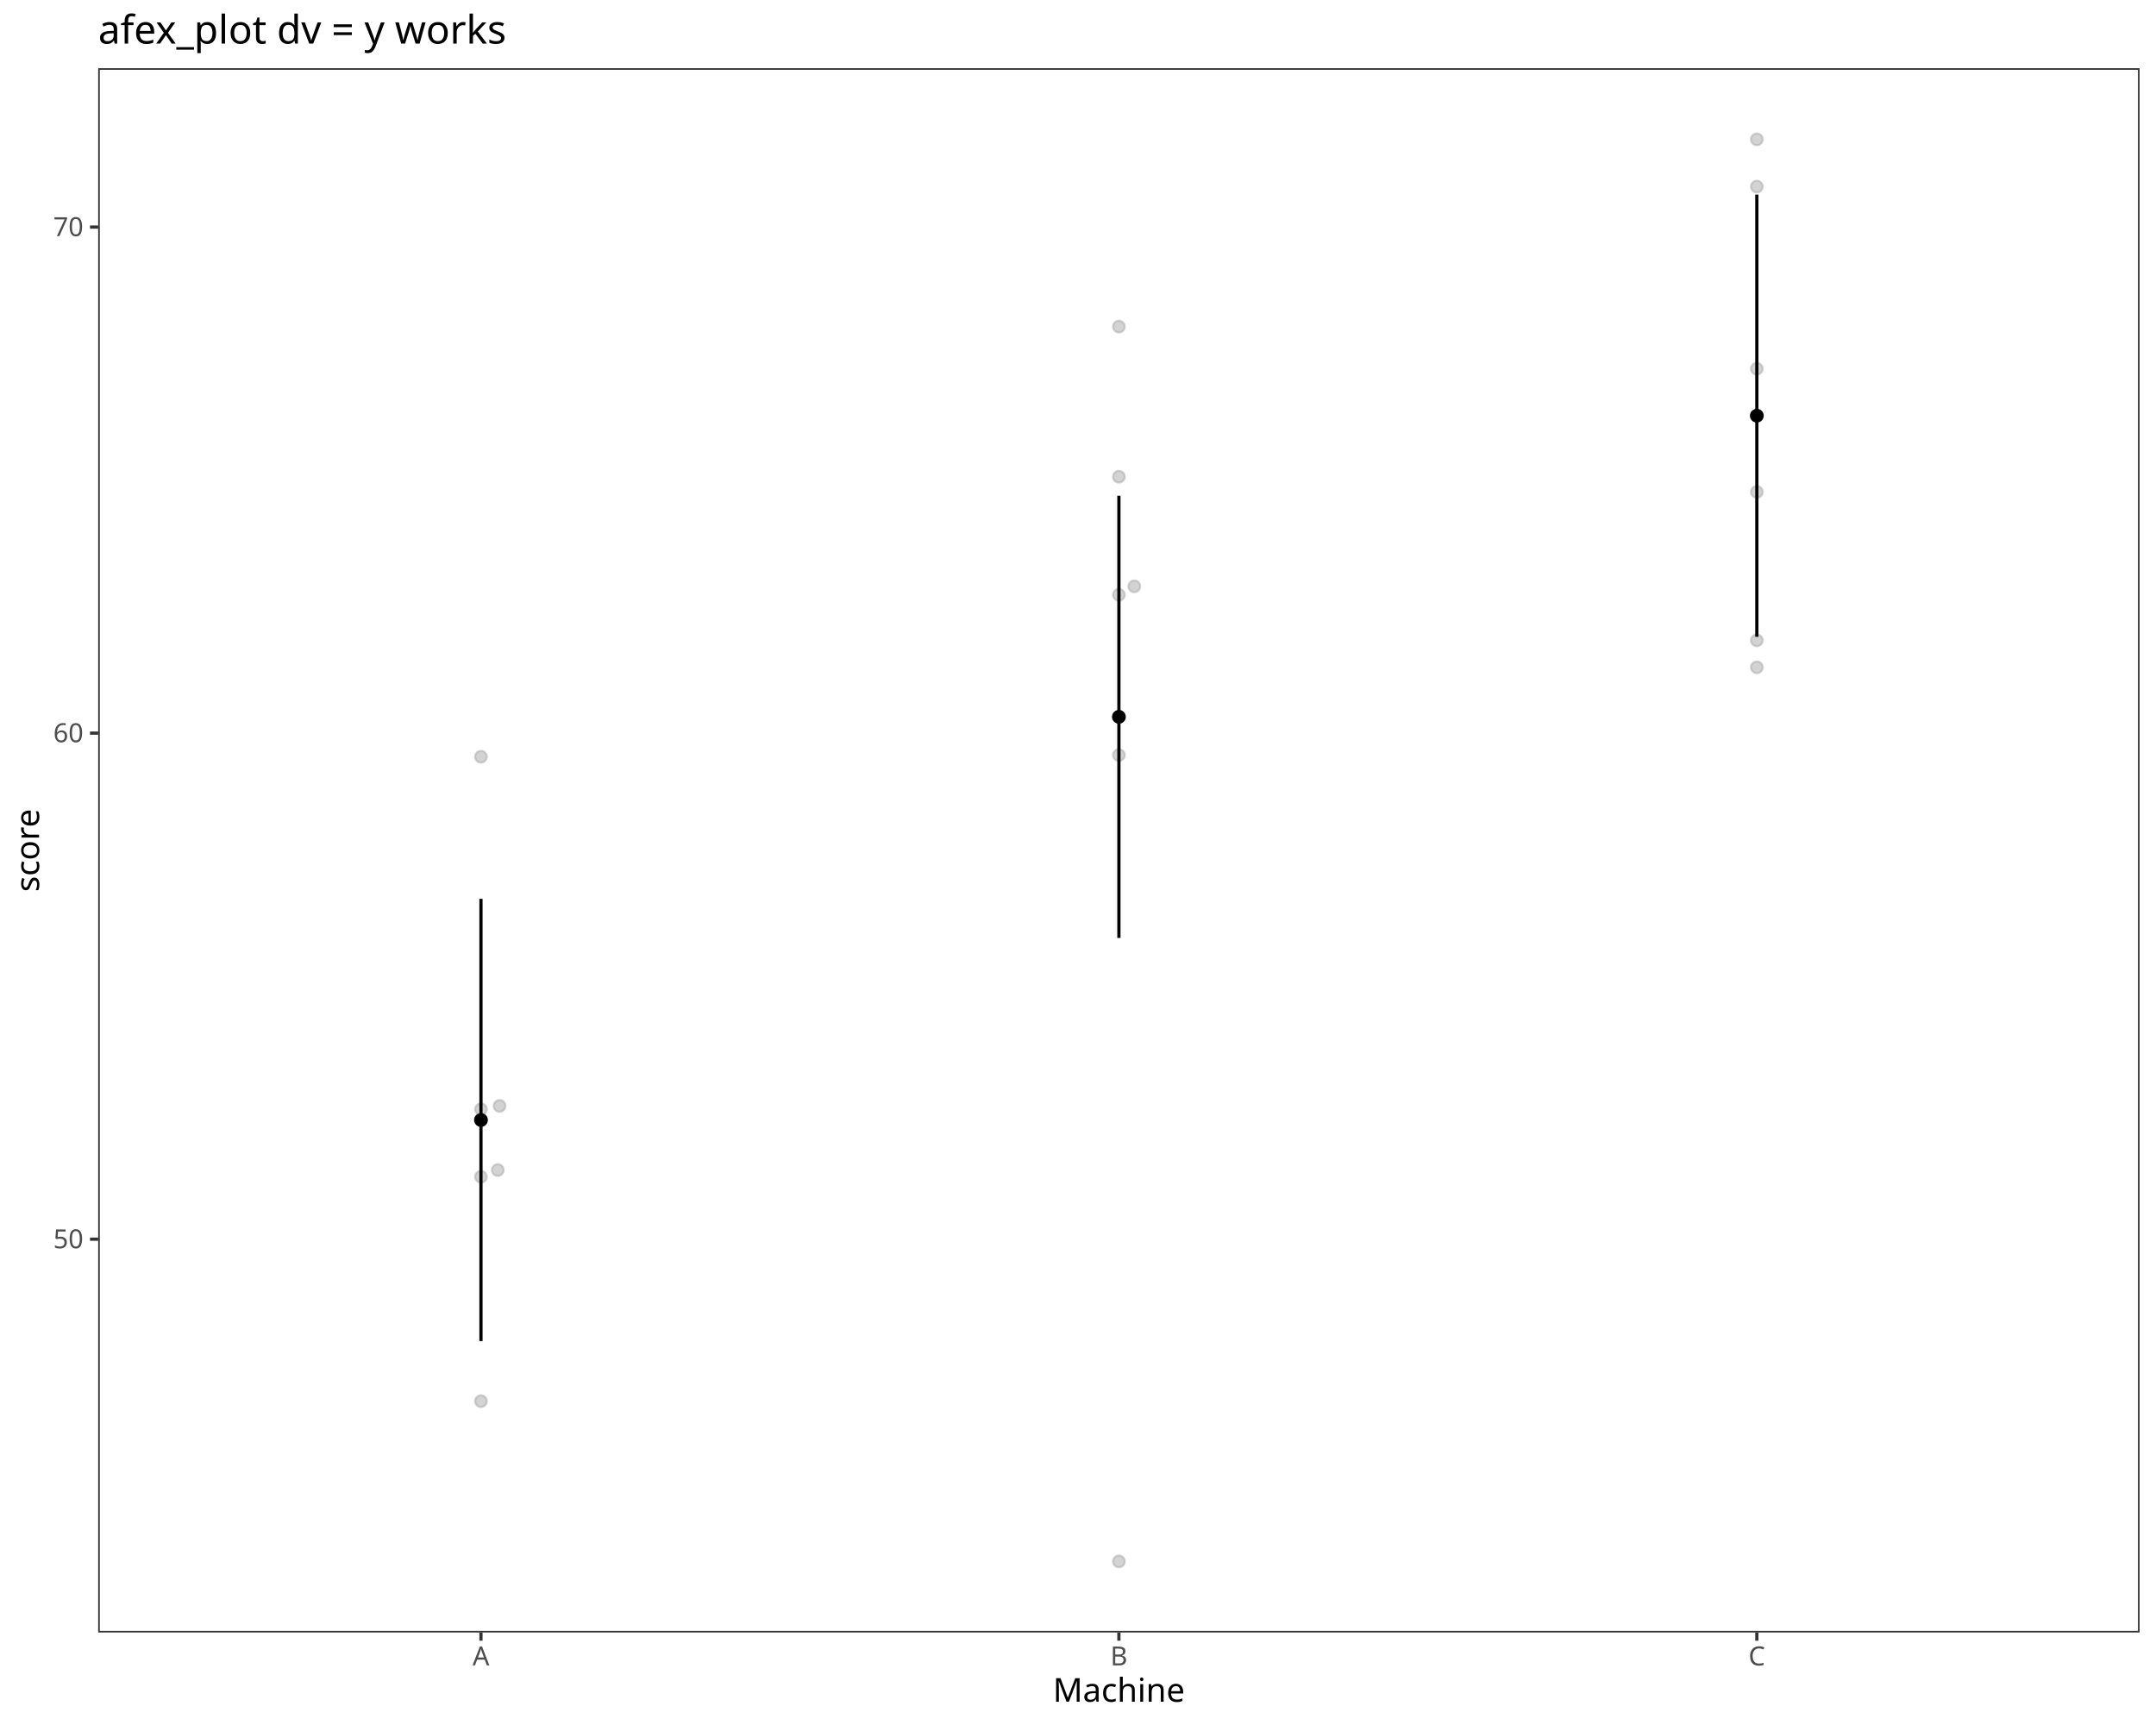
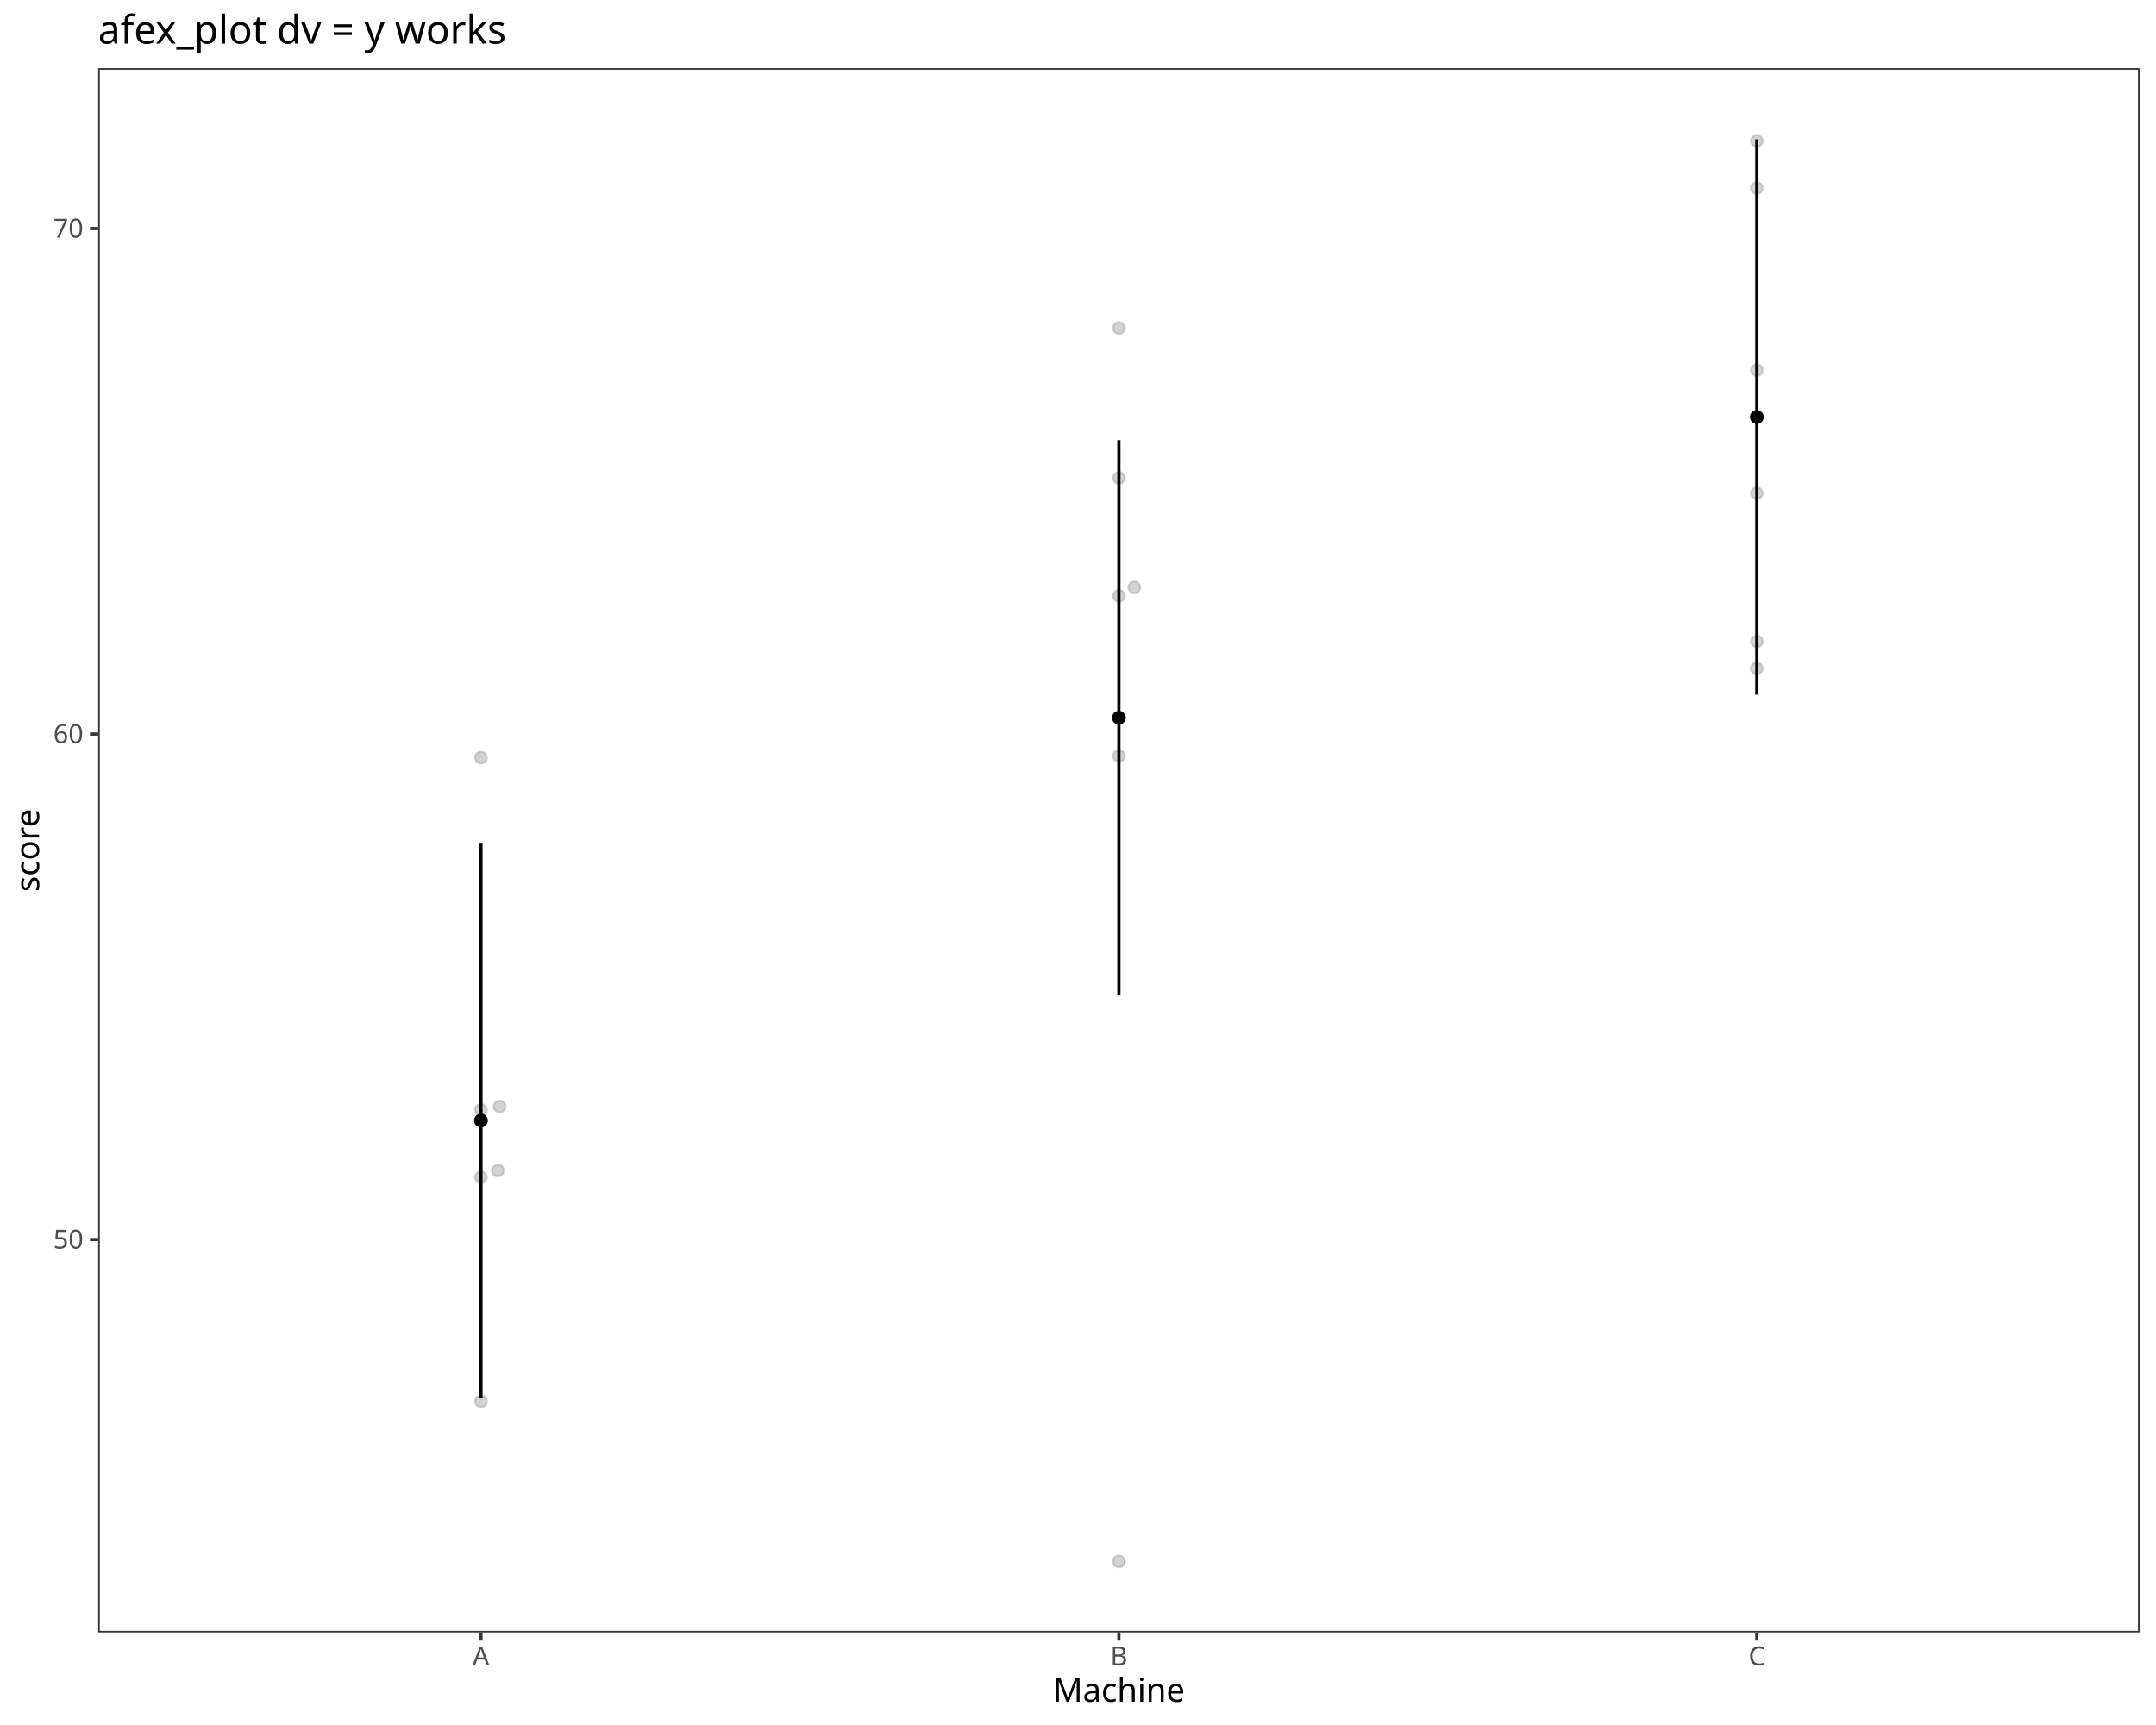
<svg xmlns="http://www.w3.org/2000/svg" class="svglite" data-engine-version="2.0" width="720.00pt" height="576.00pt" viewBox="0 0 720.00 576.00">
  <defs>
    <style type="text/css">
    .svglite line, .svglite polyline, .svglite polygon, .svglite path, .svglite rect, .svglite circle {
      fill: none;
      stroke: #000000;
      stroke-linecap: round;
      stroke-linejoin: round;
      stroke-miterlimit: 10.00;
    }
  </style>
  </defs>
  <rect width="100%" height="100%" style="stroke: none; fill: #FFFFFF;" />
  <defs>
    <clipPath id="cpMC4wMHw3MjAuMDB8MC4wMHw1NzYuMDA=">
      <rect x="0.00" y="0.00" width="720.00" height="576.00" />
    </clipPath>
  </defs>
  <g clip-path="url(#cpMC4wMHw3MjAuMDB8MC4wMHw1NzYuMDA=)">
    <rect x="0.00" y="0.00" width="720.00" height="576.00" style="stroke-width: 1.07; stroke: #FFFFFF; fill: #FFFFFF;" />
  </g>
  <defs>
    <clipPath id="cpMzIuNzl8NzE0LjUyfDIyLjc4fDU0NS4xMQ==">
      <rect x="32.79" y="22.78" width="681.73" height="522.33" />
    </clipPath>
  </defs>
  <g clip-path="url(#cpMzIuNzl8NzE0LjUyfDIyLjc4fDU0NS4xMQ==)">
    <rect x="32.79" y="22.78" width="681.73" height="522.33" style="stroke-width: 1.07; stroke: none; fill: #FFFFFF;" />
-     <circle cx="166.83" cy="369.28" r="1.95" style="stroke-width: 0.71; stroke: #A9A9A9; stroke-opacity: 0.50; fill: #A9A9A9; fill-opacity: 0.50;" />
-     <circle cx="160.62" cy="370.41" r="1.95" style="stroke-width: 0.71; stroke: #A9A9A9; stroke-opacity: 0.50; fill: #A9A9A9; fill-opacity: 0.50;" />
-     <circle cx="160.62" cy="252.69" r="1.95" style="stroke-width: 0.71; stroke: #A9A9A9; stroke-opacity: 0.50; fill: #A9A9A9; fill-opacity: 0.50;" />
-     <circle cx="160.62" cy="392.94" r="1.95" style="stroke-width: 0.71; stroke: #A9A9A9; stroke-opacity: 0.50; fill: #A9A9A9; fill-opacity: 0.50;" />
-     <circle cx="166.24" cy="390.69" r="1.95" style="stroke-width: 0.71; stroke: #A9A9A9; stroke-opacity: 0.50; fill: #A9A9A9; fill-opacity: 0.50;" />
-     <circle cx="160.62" cy="467.86" r="1.95" style="stroke-width: 0.71; stroke: #A9A9A9; stroke-opacity: 0.50; fill: #A9A9A9; fill-opacity: 0.50;" />
-     <circle cx="378.80" cy="195.79" r="1.95" style="stroke-width: 0.71; stroke: #A9A9A9; stroke-opacity: 0.50; fill: #A9A9A9; fill-opacity: 0.50;" />
-     <circle cx="373.66" cy="252.12" r="1.95" style="stroke-width: 0.71; stroke: #A9A9A9; stroke-opacity: 0.50; fill: #A9A9A9; fill-opacity: 0.50;" />
-     <circle cx="373.66" cy="109.05" r="1.95" style="stroke-width: 0.71; stroke: #A9A9A9; stroke-opacity: 0.50; fill: #A9A9A9; fill-opacity: 0.50;" />
-     <circle cx="373.66" cy="198.61" r="1.95" style="stroke-width: 0.71; stroke: #A9A9A9; stroke-opacity: 0.50; fill: #A9A9A9; fill-opacity: 0.50;" />
-     <circle cx="373.66" cy="159.18" r="1.95" style="stroke-width: 0.71; stroke: #A9A9A9; stroke-opacity: 0.50; fill: #A9A9A9; fill-opacity: 0.50;" />
+     <circle cx="166.83" cy="369.46" r="1.95" style="stroke-width: 0.71; stroke: #A9A9A9; stroke-opacity: 0.50; fill: #A9A9A9; fill-opacity: 0.50;" />
+     <circle cx="160.62" cy="370.58" r="1.95" style="stroke-width: 0.71; stroke: #A9A9A9; stroke-opacity: 0.50; fill: #A9A9A9; fill-opacity: 0.50;" />
+     <circle cx="160.62" cy="252.99" r="1.95" style="stroke-width: 0.71; stroke: #A9A9A9; stroke-opacity: 0.50; fill: #A9A9A9; fill-opacity: 0.50;" />
+     <circle cx="160.62" cy="393.09" r="1.95" style="stroke-width: 0.71; stroke: #A9A9A9; stroke-opacity: 0.50; fill: #A9A9A9; fill-opacity: 0.50;" />
+     <circle cx="166.25" cy="390.84" r="1.95" style="stroke-width: 0.71; stroke: #A9A9A9; stroke-opacity: 0.50; fill: #A9A9A9; fill-opacity: 0.50;" />
+     <circle cx="160.62" cy="467.92" r="1.95" style="stroke-width: 0.71; stroke: #A9A9A9; stroke-opacity: 0.50; fill: #A9A9A9; fill-opacity: 0.50;" />
+     <circle cx="378.81" cy="196.16" r="1.95" style="stroke-width: 0.71; stroke: #A9A9A9; stroke-opacity: 0.50; fill: #A9A9A9; fill-opacity: 0.50;" />
+     <circle cx="373.66" cy="252.43" r="1.95" style="stroke-width: 0.71; stroke: #A9A9A9; stroke-opacity: 0.50; fill: #A9A9A9; fill-opacity: 0.50;" />
+     <circle cx="373.66" cy="109.52" r="1.95" style="stroke-width: 0.71; stroke: #A9A9A9; stroke-opacity: 0.50; fill: #A9A9A9; fill-opacity: 0.50;" />
+     <circle cx="373.66" cy="198.98" r="1.95" style="stroke-width: 0.71; stroke: #A9A9A9; stroke-opacity: 0.50; fill: #A9A9A9; fill-opacity: 0.50;" />
+     <circle cx="373.66" cy="159.59" r="1.95" style="stroke-width: 0.71; stroke: #A9A9A9; stroke-opacity: 0.50; fill: #A9A9A9; fill-opacity: 0.50;" />
    <circle cx="373.66" cy="521.37" r="1.95" style="stroke-width: 0.71; stroke: #A9A9A9; stroke-opacity: 0.50; fill: #A9A9A9; fill-opacity: 0.50;" />
-     <circle cx="586.70" cy="123.13" r="1.95" style="stroke-width: 0.71; stroke: #A9A9A9; stroke-opacity: 0.50; fill: #A9A9A9; fill-opacity: 0.50;" />
-     <circle cx="586.70" cy="213.82" r="1.95" style="stroke-width: 0.71; stroke: #A9A9A9; stroke-opacity: 0.50; fill: #A9A9A9; fill-opacity: 0.50;" />
-     <circle cx="586.70" cy="62.30" r="1.95" style="stroke-width: 0.71; stroke: #A9A9A9; stroke-opacity: 0.50; fill: #A9A9A9; fill-opacity: 0.50;" />
-     <circle cx="586.70" cy="164.25" r="1.95" style="stroke-width: 0.71; stroke: #A9A9A9; stroke-opacity: 0.50; fill: #A9A9A9; fill-opacity: 0.50;" />
-     <circle cx="586.70" cy="46.53" r="1.95" style="stroke-width: 0.71; stroke: #A9A9A9; stroke-opacity: 0.50; fill: #A9A9A9; fill-opacity: 0.50;" />
-     <circle cx="586.70" cy="222.83" r="1.95" style="stroke-width: 0.71; stroke: #A9A9A9; stroke-opacity: 0.50; fill: #A9A9A9; fill-opacity: 0.50;" />
-     <circle cx="160.62" cy="373.98" r="1.95" style="stroke-width: 0.71; fill: #000000;" />
-     <circle cx="373.66" cy="239.36" r="1.95" style="stroke-width: 0.71; fill: #000000;" />
-     <circle cx="586.70" cy="138.81" r="1.95" style="stroke-width: 0.71; fill: #000000;" />
-     <polyline points="160.62,300.14 160.62,300.14 " style="stroke-width: 1.07; stroke-linecap: butt;" />
-     <polyline points="160.62,300.14 160.62,447.81 " style="stroke-width: 1.07; stroke-linecap: butt;" />
-     <polyline points="160.62,447.81 160.62,447.81 " style="stroke-width: 1.07; stroke-linecap: butt;" />
-     <polyline points="373.66,165.52 373.66,165.52 " style="stroke-width: 1.07; stroke-linecap: butt;" />
-     <polyline points="373.66,165.52 373.66,313.19 " style="stroke-width: 1.07; stroke-linecap: butt;" />
-     <polyline points="373.66,313.19 373.66,313.19 " style="stroke-width: 1.07; stroke-linecap: butt;" />
-     <polyline points="586.70,64.97 586.70,64.97 " style="stroke-width: 1.07; stroke-linecap: butt;" />
-     <polyline points="586.70,64.97 586.70,212.64 " style="stroke-width: 1.07; stroke-linecap: butt;" />
-     <polyline points="586.70,212.64 586.70,212.64 " style="stroke-width: 1.07; stroke-linecap: butt;" />
+     <circle cx="586.70" cy="123.58" r="1.95" style="stroke-width: 0.71; stroke: #A9A9A9; stroke-opacity: 0.50; fill: #A9A9A9; fill-opacity: 0.50;" />
+     <circle cx="586.70" cy="214.17" r="1.95" style="stroke-width: 0.71; stroke: #A9A9A9; stroke-opacity: 0.50; fill: #A9A9A9; fill-opacity: 0.50;" />
+     <circle cx="586.70" cy="62.82" r="1.95" style="stroke-width: 0.71; stroke: #A9A9A9; stroke-opacity: 0.50; fill: #A9A9A9; fill-opacity: 0.50;" />
+     <circle cx="586.70" cy="164.66" r="1.95" style="stroke-width: 0.71; stroke: #A9A9A9; stroke-opacity: 0.50; fill: #A9A9A9; fill-opacity: 0.50;" />
+     <circle cx="586.70" cy="47.06" r="1.95" style="stroke-width: 0.71; stroke: #A9A9A9; stroke-opacity: 0.50; fill: #A9A9A9; fill-opacity: 0.50;" />
+     <circle cx="586.70" cy="223.17" r="1.95" style="stroke-width: 0.71; stroke: #A9A9A9; stroke-opacity: 0.50; fill: #A9A9A9; fill-opacity: 0.50;" />
+     <circle cx="160.62" cy="374.15" r="1.95" style="stroke-width: 0.71; fill: #000000;" />
+     <circle cx="373.66" cy="239.67" r="1.95" style="stroke-width: 0.71; fill: #000000;" />
+     <circle cx="586.70" cy="139.24" r="1.95" style="stroke-width: 0.71; fill: #000000;" />
+     <polyline points="160.62,281.43 160.62,281.43 " style="stroke-width: 1.07; stroke-linecap: butt;" />
+     <polyline points="160.62,281.43 160.62,466.86 " style="stroke-width: 1.07; stroke-linecap: butt;" />
+     <polyline points="160.62,466.86 160.62,466.86 " style="stroke-width: 1.07; stroke-linecap: butt;" />
+     <polyline points="373.66,146.96 373.66,146.96 " style="stroke-width: 1.07; stroke-linecap: butt;" />
+     <polyline points="373.66,146.96 373.66,332.39 " style="stroke-width: 1.07; stroke-linecap: butt;" />
+     <polyline points="373.66,332.39 373.66,332.39 " style="stroke-width: 1.07; stroke-linecap: butt;" />
+     <polyline points="586.70,46.53 586.70,46.53 " style="stroke-width: 1.07; stroke-linecap: butt;" />
+     <polyline points="586.70,46.53 586.70,231.96 " style="stroke-width: 1.07; stroke-linecap: butt;" />
+     <polyline points="586.70,231.96 586.70,231.96 " style="stroke-width: 1.07; stroke-linecap: butt;" />
    <rect x="32.79" y="22.78" width="681.73" height="522.33" style="stroke-width: 1.07; stroke: #333333;" />
  </g>
  <g clip-path="url(#cpMC4wMHw3MjAuMDB8MC4wMHw1NzYuMDA=)">
-     <text x="27.86" y="416.81" text-anchor="end" style="font-size: 8.80px; fill: #4D4D4D; font-family: sans;" textLength="9.79px" lengthAdjust="spacingAndGlyphs">50</text>
-     <text x="27.86" y="247.83" text-anchor="end" style="font-size: 8.80px; fill: #4D4D4D; font-family: sans;" textLength="9.79px" lengthAdjust="spacingAndGlyphs">60</text>
-     <text x="27.86" y="78.84" text-anchor="end" style="font-size: 8.80px; fill: #4D4D4D; font-family: sans;" textLength="9.79px" lengthAdjust="spacingAndGlyphs">70</text>
-     <polyline points="30.05,413.78 32.79,413.78 " style="stroke-width: 1.07; stroke: #333333; stroke-linecap: butt;" />
-     <polyline points="30.05,244.80 32.79,244.80 " style="stroke-width: 1.07; stroke: #333333; stroke-linecap: butt;" />
-     <polyline points="30.05,75.82 32.79,75.82 " style="stroke-width: 1.07; stroke: #333333; stroke-linecap: butt;" />
+     <text x="27.86" y="416.93" text-anchor="end" style="font-size: 8.80px; fill: #4D4D4D; font-family: sans;" textLength="9.79px" lengthAdjust="spacingAndGlyphs">50</text>
+     <text x="27.86" y="248.14" text-anchor="end" style="font-size: 8.80px; fill: #4D4D4D; font-family: sans;" textLength="9.79px" lengthAdjust="spacingAndGlyphs">60</text>
+     <text x="27.86" y="79.35" text-anchor="end" style="font-size: 8.80px; fill: #4D4D4D; font-family: sans;" textLength="9.79px" lengthAdjust="spacingAndGlyphs">70</text>
+     <polyline points="30.05,413.91 32.79,413.91 " style="stroke-width: 1.07; stroke: #333333; stroke-linecap: butt;" />
+     <polyline points="30.05,245.11 32.79,245.11 " style="stroke-width: 1.07; stroke: #333333; stroke-linecap: butt;" />
+     <polyline points="30.05,76.32 32.79,76.32 " style="stroke-width: 1.07; stroke: #333333; stroke-linecap: butt;" />
    <polyline points="160.62,547.85 160.62,545.11 " style="stroke-width: 1.07; stroke: #333333; stroke-linecap: butt;" />
    <polyline points="373.66,547.85 373.66,545.11 " style="stroke-width: 1.07; stroke: #333333; stroke-linecap: butt;" />
    <polyline points="586.70,547.85 586.70,545.11 " style="stroke-width: 1.07; stroke: #333333; stroke-linecap: butt;" />
    <text x="160.62" y="556.10" text-anchor="middle" style="font-size: 8.80px; fill: #4D4D4D; font-family: sans;" textLength="5.87px" lengthAdjust="spacingAndGlyphs">A</text>
    <text x="373.66" y="556.10" text-anchor="middle" style="font-size: 8.80px; fill: #4D4D4D; font-family: sans;" textLength="5.87px" lengthAdjust="spacingAndGlyphs">B</text>
    <text x="586.70" y="556.10" text-anchor="middle" style="font-size: 8.80px; fill: #4D4D4D; font-family: sans;" textLength="6.36px" lengthAdjust="spacingAndGlyphs">C</text>
    <text x="373.66" y="568.24" text-anchor="middle" style="font-size: 11.00px; font-family: sans;" textLength="41.59px" lengthAdjust="spacingAndGlyphs">Machine</text>
    <text transform="translate(13.05,283.95) rotate(-90)" text-anchor="middle" style="font-size: 11.00px; font-family: sans;" textLength="26.91px" lengthAdjust="spacingAndGlyphs">score</text>
    <text x="32.79" y="14.56" style="font-size: 13.20px; font-family: sans;" textLength="131.00px" lengthAdjust="spacingAndGlyphs">afex_plot dv = y works</text>
  </g>
</svg>
